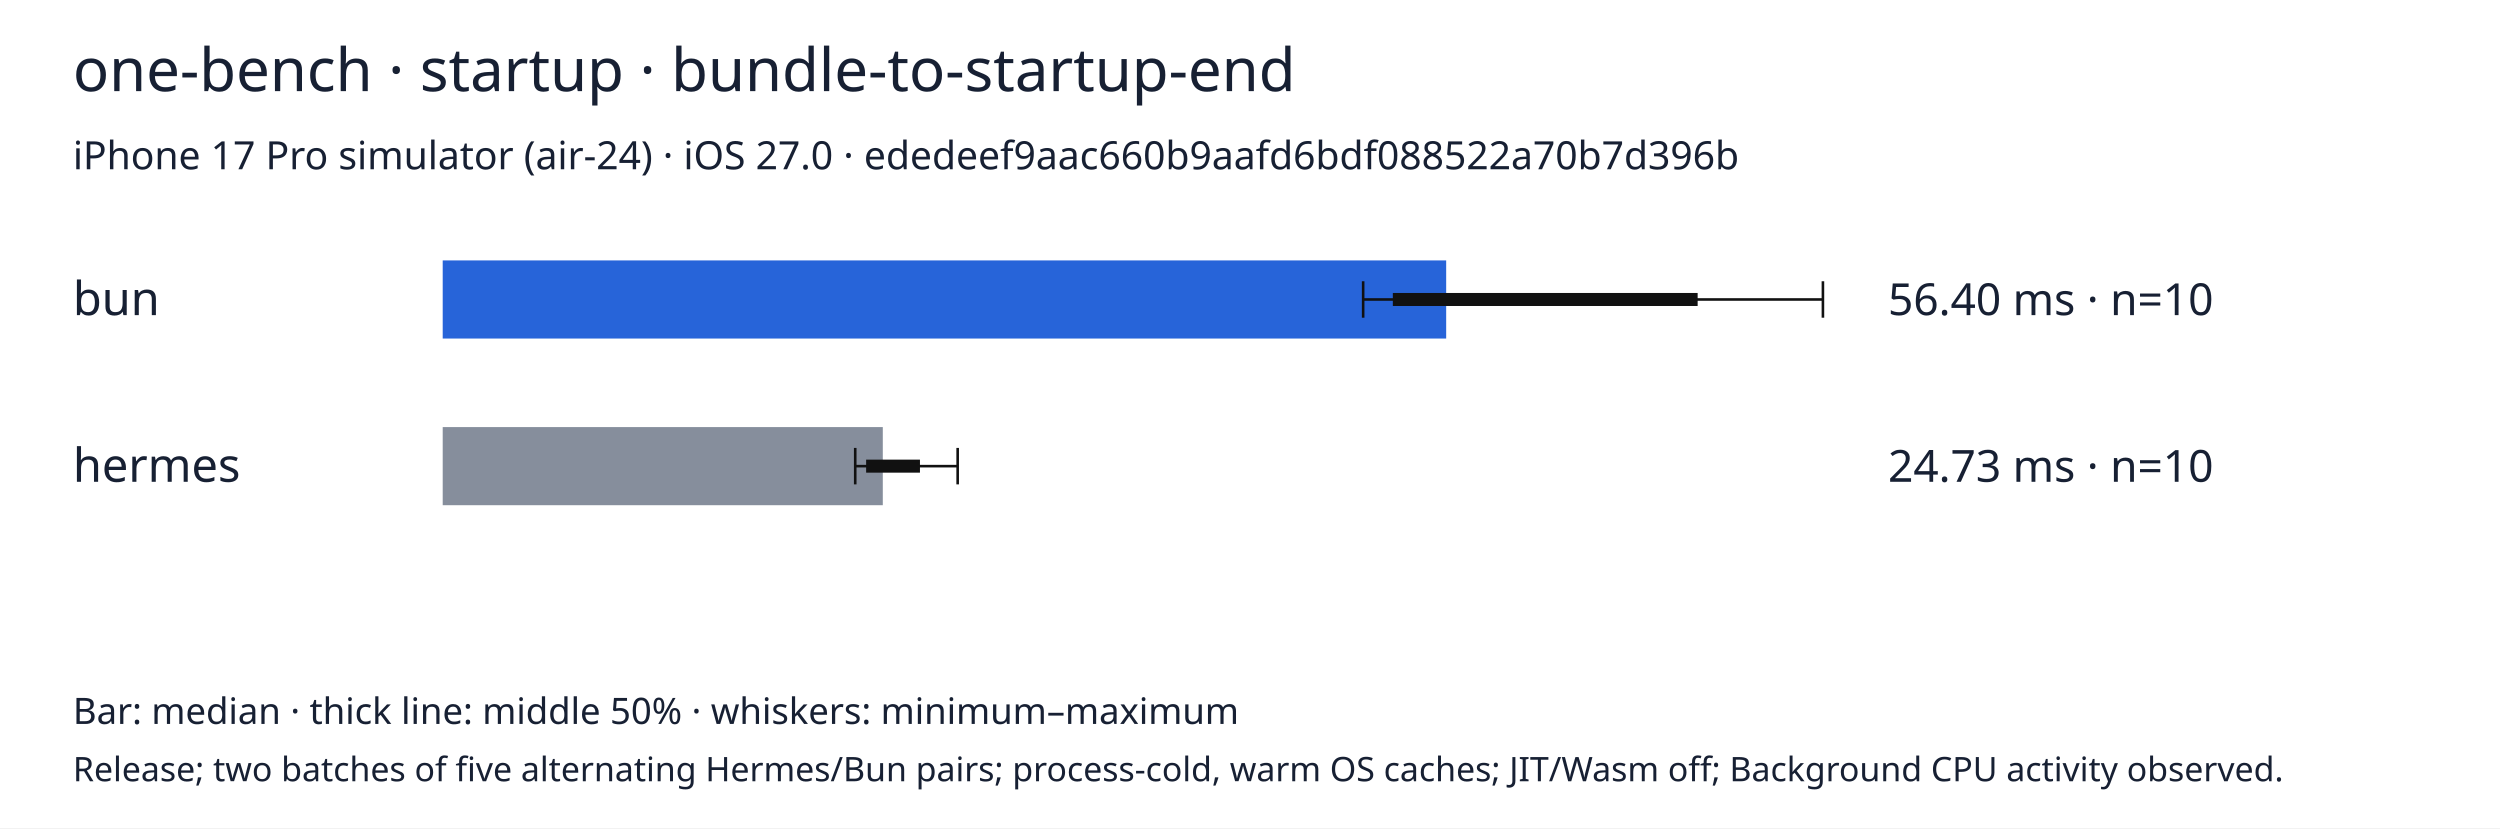
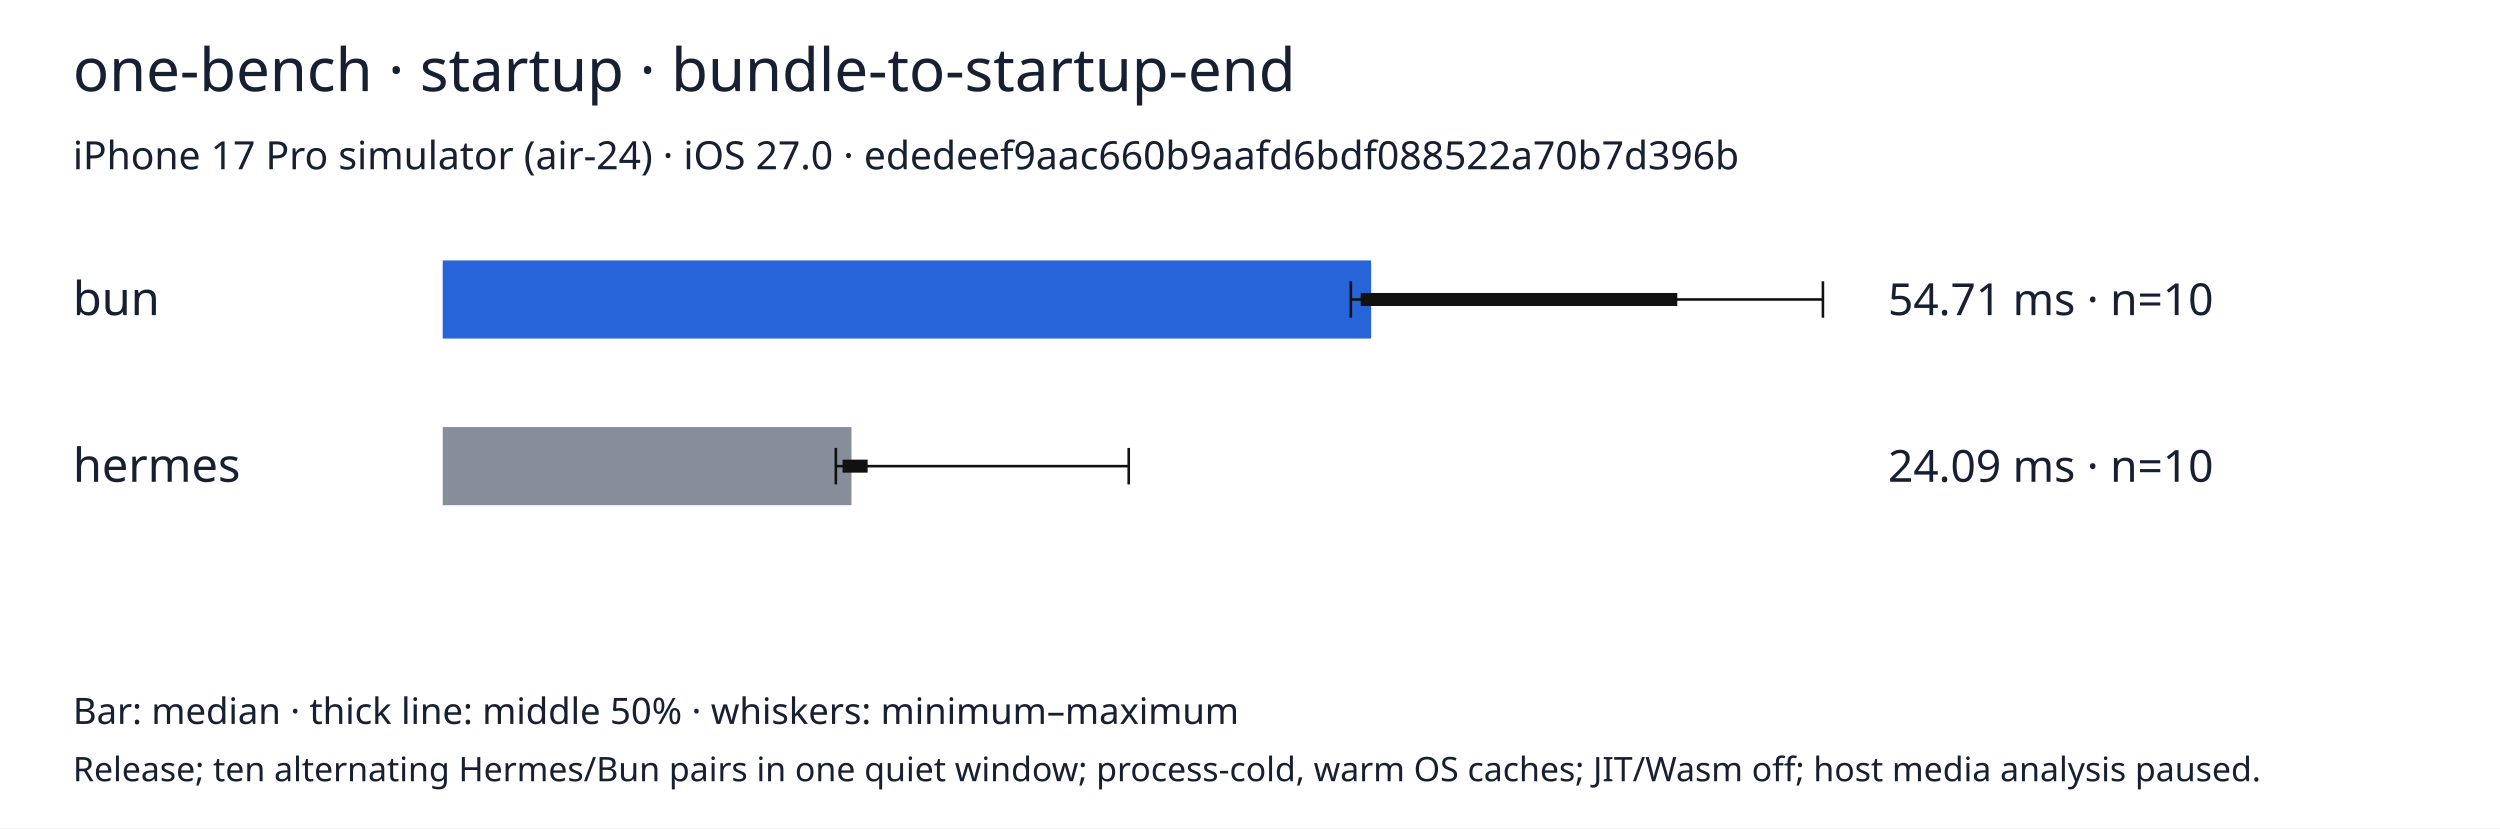
<svg xmlns="http://www.w3.org/2000/svg" width="960" height="318" viewBox="0 0 960 318">
  <rect width="100%" height="100%" fill="#fff" />
  <g font-family="system-ui, sans-serif" fill="#172033">
    <text x="28" y="35" font-size="23">one-bench · startup · bundle-to-startup-end</text>
    <text x="28" y="65" font-size="15">iPhone 17 Pro simulator (air-24) · iOS 27.0 · ededeef9aac660b9aafd6bdf088522a70b7d396b</text>
    <text x="28" y="121" font-size="18">bun</text>
-     <rect x="170" y="100" width="385.331" height="30" fill="#2764d9" />
-     <path d="M523.449,115 H700 M523.449,108 V122 M700,108 V122" stroke="#111" fill="none" />
-     <path d="M534.848,115 H651.896" stroke="#111" stroke-width="5" />
-     <text x="725" y="121" font-size="17">56.40 ms · n=10</text>
+     <rect x="170" y="100" width="356.517" height="30" fill="#2764d9" />
+     <path d="M518.716,115 H700 M518.716,108 V122 M700,108 V122" stroke="#111" fill="none" />
+     <path d="M522.491,115 H644.082" stroke="#111" stroke-width="5" />
+     <text x="725" y="121" font-size="17">54.71 ms · n=10</text>
    <text x="28" y="185" font-size="18">hermes</text>
-     <rect x="170" y="164" width="168.994" height="30" fill="#868e9c" />
-     <path d="M328.406,179 H367.745 M328.406,172 V186 M367.745,172 V186" stroke="#111" fill="none" />
-     <path d="M332.595,179 H353.262" stroke="#111" stroke-width="5" />
-     <text x="725" y="185" font-size="17">24.73 ms · n=10</text>
+     <rect x="170" y="164" width="156.956" height="30" fill="#868e9c" />
+     <path d="M320.964,179 H433.43 M320.964,172 V186 M433.43,172 V186" stroke="#111" fill="none" />
+     <path d="M323.545,179 H333.173" stroke="#111" stroke-width="5" />
+     <text x="725" y="185" font-size="17">24.09 ms · n=10</text>
    <text x="28" y="278" font-size="14">Bar: median · thick line: middle 50% · whiskers: minimum–maximum</text>
-     <text x="28" y="300" font-size="13">Release; two batches of five alternating Hermes/Bun pairs; process-cold, warm OS caches; JIT/Wasm off; Background CPU activity observed.</text>
+     <text x="28" y="300" font-size="13">Release; ten alternating Hermes/Bun pairs in one quiet window; process-cold, warm OS caches; JIT/Wasm off; host media analysis paused.</text>
  </g>
</svg>
